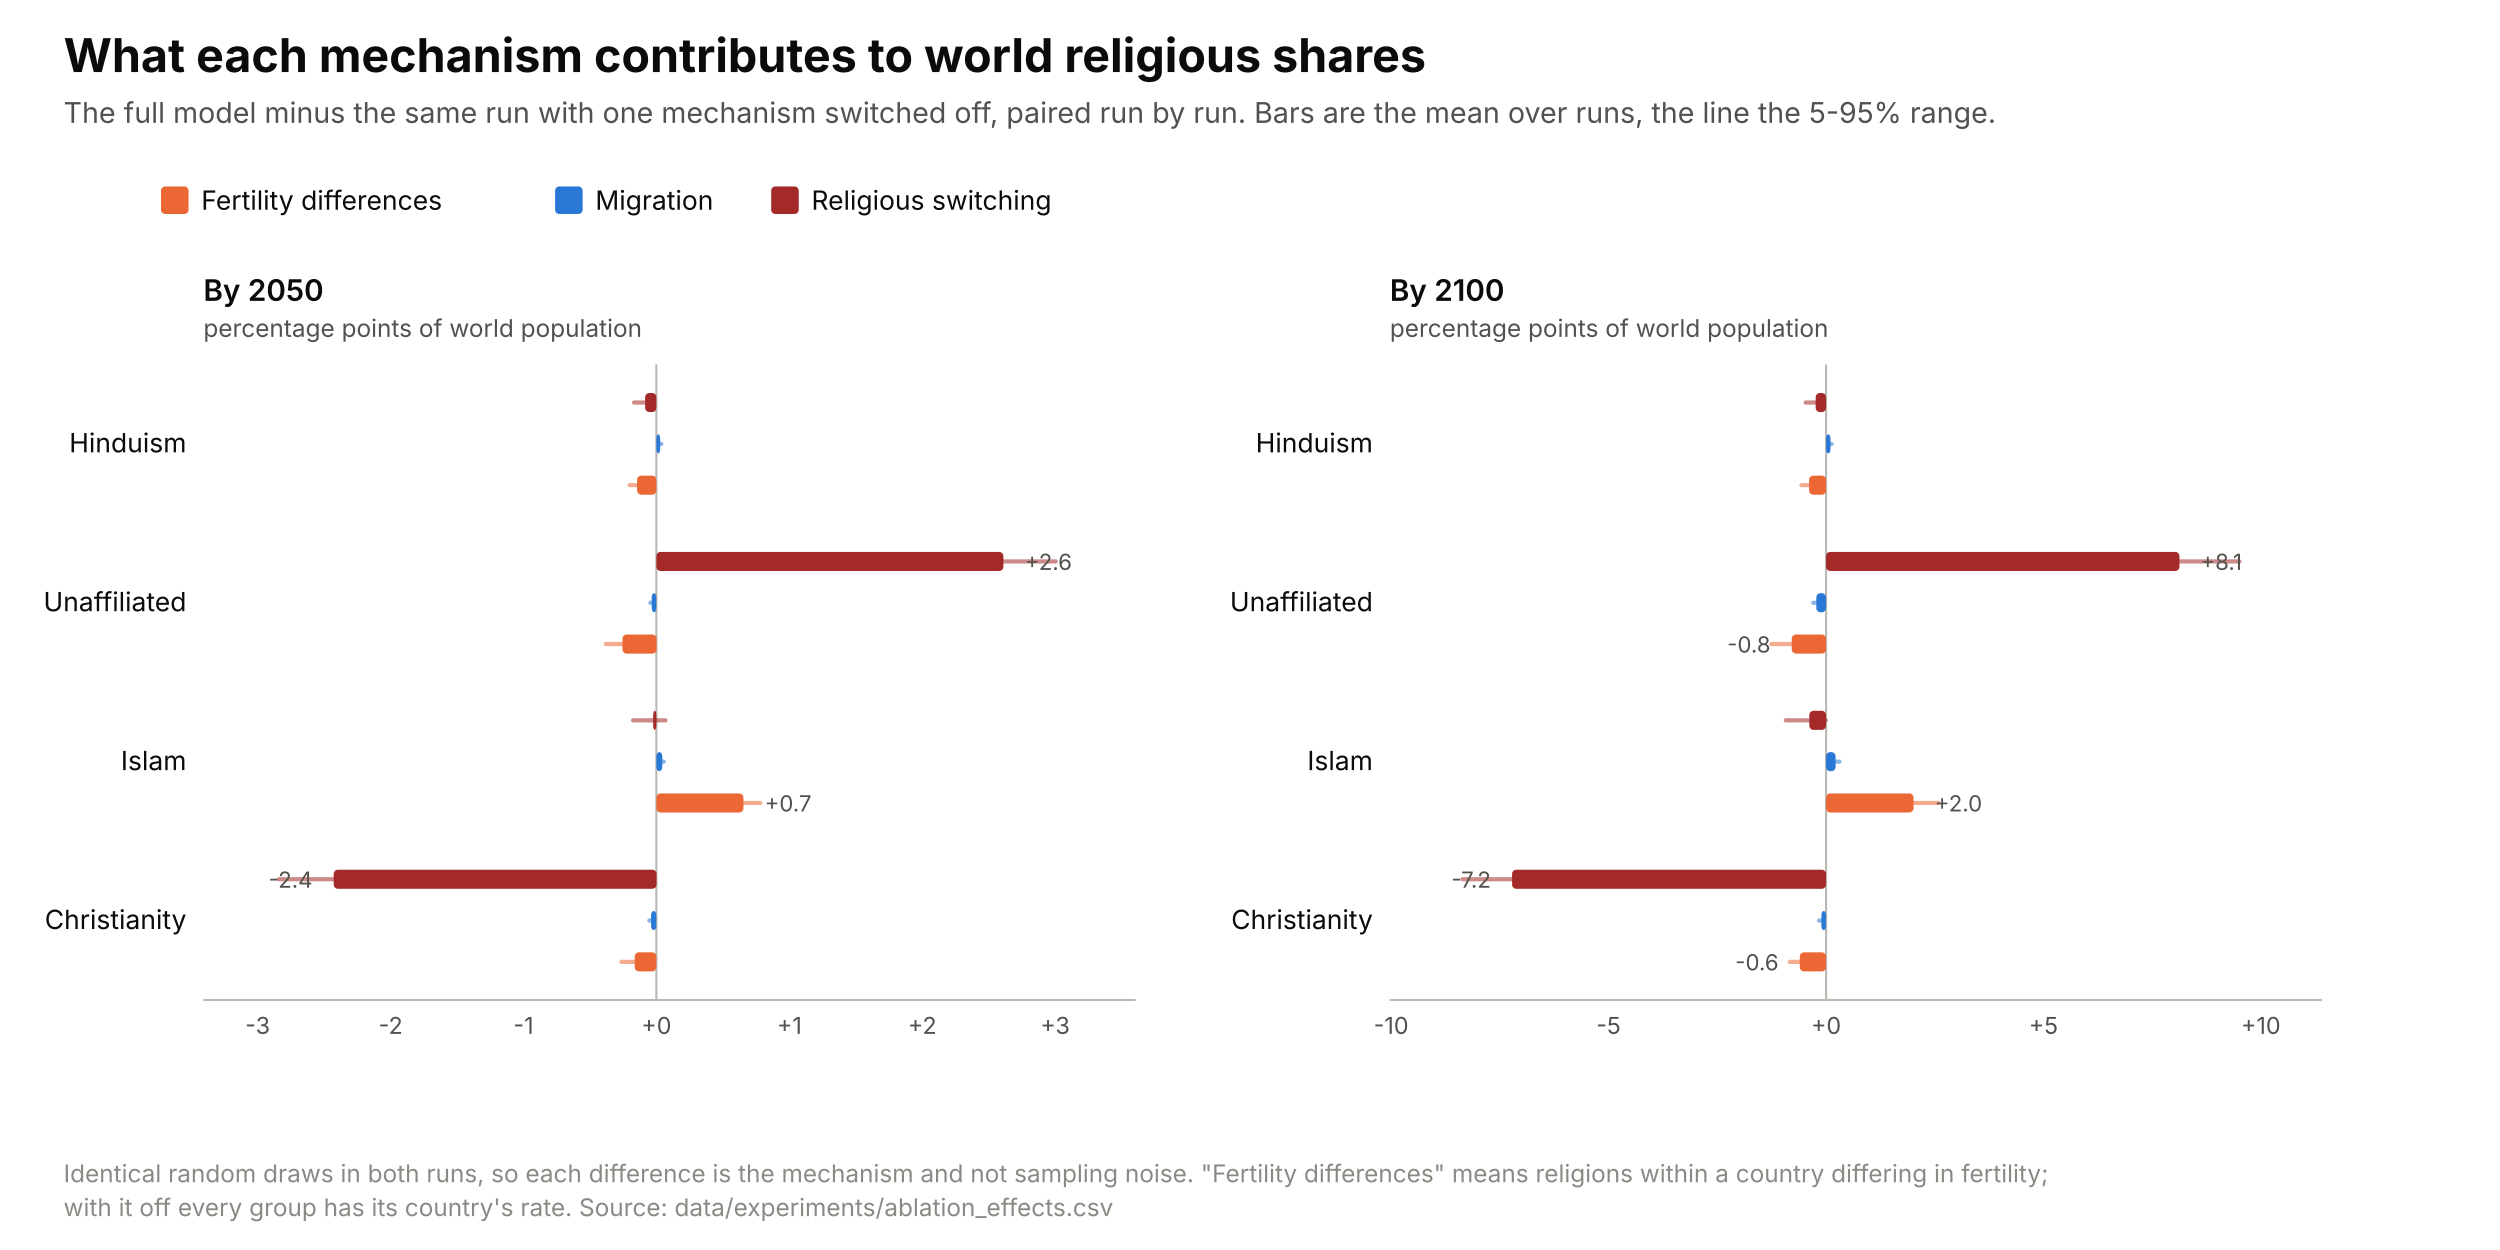
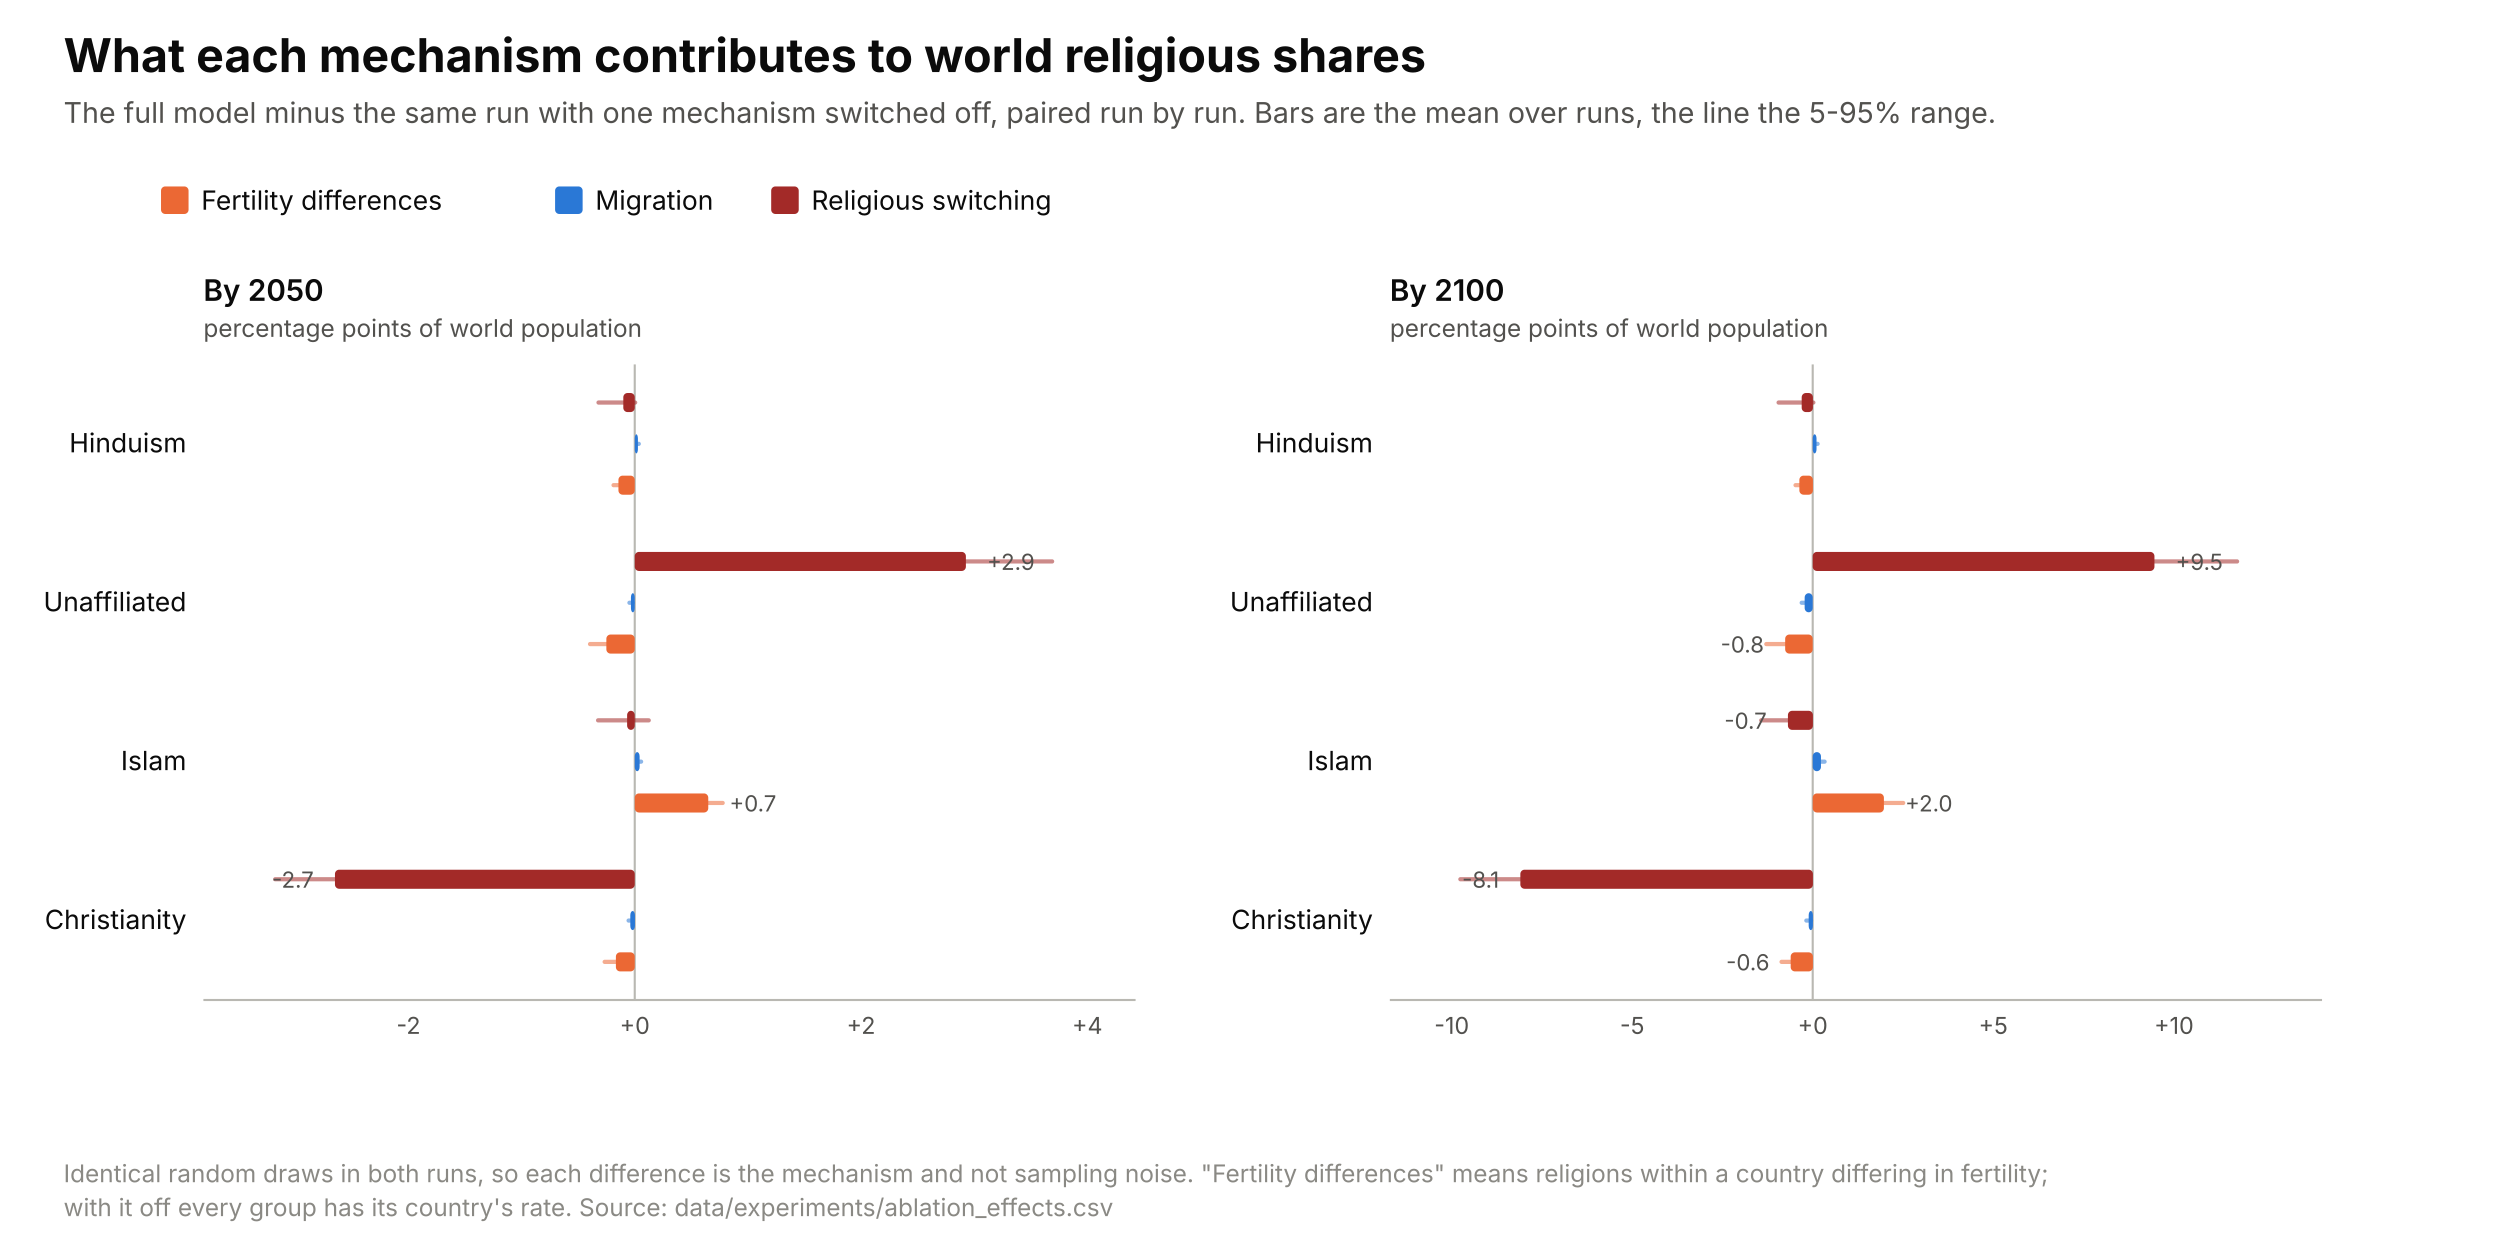
<svg xmlns="http://www.w3.org/2000/svg" viewBox="0 0 1180 590" role="img" font-family="system-ui,-apple-system,Segoe UI,sans-serif">
  <rect width="100%" height="100%" fill="#ffffff" />
  <text x="30" y="34" font-size="22" font-weight="700" fill="#0b0b0b">What each mechanism contributes to world religious shares</text>
  <text x="30" y="58" font-size="13.5" fill="#52514e">The full model minus the same run with one mechanism switched off, paired run by run. Bars are the mean over runs, the line the 5-95% range.</text>
  <rect x="76.0" y="88.0" width="13" height="13" rx="2" fill="#eb6834" />
  <text x="95.0" y="99.0" font-size="12.5" fill="#0b0b0b" text-anchor="start">Fertility differences</text>
  <rect x="262.0" y="88.0" width="13" height="13" rx="2" fill="#2a78d6" />
  <text x="281.0" y="99.0" font-size="12.5" fill="#0b0b0b" text-anchor="start">Migration</text>
  <rect x="364.0" y="88.0" width="13" height="13" rx="2" fill="#a32a28" />
  <text x="383.0" y="99.0" font-size="12.5" fill="#0b0b0b" text-anchor="start">Religious switching</text>
  <text x="96.0" y="142.0" font-size="14" fill="#0b0b0b" text-anchor="start" font-weight="600">By 2050</text>
  <text x="96.0" y="159.0" font-size="11.5" fill="#52514e" text-anchor="start">percentage points of world population</text>
-   <text x="121.6" y="488.0" font-size="11" fill="#52514e" text-anchor="middle">-3</text>
-   <text x="184.4" y="488.0" font-size="11" fill="#52514e" text-anchor="middle">-2</text>
-   <text x="247.1" y="488.0" font-size="11" fill="#52514e" text-anchor="middle">-1</text>
-   <text x="309.8" y="488.0" font-size="11" fill="#52514e" text-anchor="middle">+0</text>
-   <text x="372.6" y="488.0" font-size="11" fill="#52514e" text-anchor="middle">+1</text>
-   <text x="435.3" y="488.0" font-size="11" fill="#52514e" text-anchor="middle">+2</text>
-   <text x="498.0" y="488.0" font-size="11" fill="#52514e" text-anchor="middle">+3</text>
-   <line x1="309.8" y1="172.0" x2="309.8" y2="472.0" stroke="#b9b8b2" stroke-width="1" />
+   <text x="192.8" y="488.0" font-size="11" fill="#52514e" text-anchor="middle">-2</text>
+   <text x="299.6" y="488.0" font-size="11" fill="#52514e" text-anchor="middle">+0</text>
+   <text x="406.4" y="488.0" font-size="11" fill="#52514e" text-anchor="middle">+2</text>
+   <text x="513.2" y="488.0" font-size="11" fill="#52514e" text-anchor="middle">+4</text>
+   <line x1="299.6" y1="172.0" x2="299.6" y2="472.0" stroke="#b9b8b2" stroke-width="1" />
  <line x1="96.0" y1="472.0" x2="536.0" y2="472.0" stroke="#b9b8b2" stroke-width="1" />
-   <line x1="293.3" y1="454.0" x2="306.3" y2="454.0" stroke="#eb6834" stroke-width="2.0" stroke-linecap="round" opacity="0.55" />
-   <rect x="299.6" y="449.5" width="10.2" height="9" rx="2" fill="#eb6834" />
-   <line x1="306.5" y1="434.5" x2="308.1" y2="434.5" stroke="#2a78d6" stroke-width="2.0" stroke-linecap="round" opacity="0.55" />
-   <rect x="307.3" y="430.0" width="2.5" height="9" rx="2" fill="#2a78d6" />
-   <line x1="131.6" y1="415.0" x2="186.4" y2="415.0" stroke="#a32a28" stroke-width="2.0" stroke-linecap="round" opacity="0.55" />
-   <rect x="157.5" y="410.5" width="152.4" height="9" rx="2" fill="#a32a28" />
-   <text x="147.5" y="419.0" font-size="10.5" fill="#52514e" text-anchor="end">-2.4</text>
+   <line x1="285.4" y1="454.0" x2="295.8" y2="454.0" stroke="#eb6834" stroke-width="2.0" stroke-linecap="round" opacity="0.55" />
+   <rect x="290.7" y="449.5" width="8.9" height="9" rx="2" fill="#eb6834" />
+   <line x1="296.7" y1="434.5" x2="298.2" y2="434.5" stroke="#2a78d6" stroke-width="2.0" stroke-linecap="round" opacity="0.55" />
+   <rect x="297.5" y="430.0" width="2.2" height="9" rx="2" fill="#2a78d6" />
+   <line x1="129.9" y1="415.0" x2="183.5" y2="415.0" stroke="#a32a28" stroke-width="2.0" stroke-linecap="round" opacity="0.55" />
+   <rect x="158.1" y="410.5" width="141.5" height="9" rx="2" fill="#a32a28" />
+   <text x="148.1" y="419.0" font-size="10.5" fill="#52514e" text-anchor="end">-2.7</text>
  <text x="88.0" y="438.5" font-size="12.5" fill="#0b0b0b" text-anchor="end">Christianity</text>
-   <line x1="344.8" y1="379.0" x2="358.8" y2="379.0" stroke="#eb6834" stroke-width="2.0" stroke-linecap="round" opacity="0.55" />
-   <rect x="309.8" y="374.5" width="41.1" height="9" rx="2" fill="#eb6834" />
-   <text x="360.9" y="383.0" font-size="10.5" fill="#52514e" text-anchor="start">+0.7</text>
-   <line x1="311.9" y1="359.5" x2="313.3" y2="359.5" stroke="#2a78d6" stroke-width="2.0" stroke-linecap="round" opacity="0.55" />
-   <rect x="309.8" y="355.0" width="2.8" height="9" rx="2" fill="#2a78d6" />
-   <line x1="298.8" y1="340.0" x2="314.1" y2="340.0" stroke="#a32a28" stroke-width="2.0" stroke-linecap="round" opacity="0.55" />
-   <rect x="308.3" y="335.5" width="1.5" height="9" rx="2" fill="#a32a28" />
+   <line x1="329.4" y1="379.0" x2="341.1" y2="379.0" stroke="#eb6834" stroke-width="2.0" stroke-linecap="round" opacity="0.55" />
+   <rect x="299.6" y="374.5" width="34.7" height="9" rx="2" fill="#eb6834" />
+   <text x="344.3" y="383.0" font-size="10.5" fill="#52514e" text-anchor="start">+0.7</text>
+   <line x1="301.3" y1="359.5" x2="302.6" y2="359.5" stroke="#2a78d6" stroke-width="2.0" stroke-linecap="round" opacity="0.55" />
+   <rect x="299.6" y="355.0" width="2.3" height="9" rx="2" fill="#2a78d6" />
+   <line x1="282.3" y1="340.0" x2="306.2" y2="340.0" stroke="#a32a28" stroke-width="2.0" stroke-linecap="round" opacity="0.55" />
+   <rect x="296.0" y="335.5" width="3.6" height="9" rx="2" fill="#a32a28" />
  <text x="88.0" y="363.5" font-size="12.5" fill="#0b0b0b" text-anchor="end">Islam</text>
-   <line x1="286.0" y1="304.0" x2="300.6" y2="304.0" stroke="#eb6834" stroke-width="2.0" stroke-linecap="round" opacity="0.55" />
-   <rect x="293.8" y="299.5" width="16.1" height="9" rx="2" fill="#eb6834" />
-   <line x1="307.0" y1="284.5" x2="308.3" y2="284.5" stroke="#2a78d6" stroke-width="2.0" stroke-linecap="round" opacity="0.55" />
-   <rect x="307.6" y="280.0" width="2.2" height="9" rx="2" fill="#2a78d6" />
-   <line x1="444.4" y1="265.0" x2="498.3" y2="265.0" stroke="#a32a28" stroke-width="2.0" stroke-linecap="round" opacity="0.55" />
-   <rect x="309.8" y="260.5" width="163.8" height="9" rx="2" fill="#a32a28" />
-   <text x="483.7" y="269.0" font-size="10.5" fill="#52514e" text-anchor="start">+2.6</text>
+   <line x1="278.5" y1="304.0" x2="291.8" y2="304.0" stroke="#eb6834" stroke-width="2.0" stroke-linecap="round" opacity="0.55" />
+   <rect x="286.2" y="299.5" width="13.4" height="9" rx="2" fill="#eb6834" />
+   <line x1="297.1" y1="284.5" x2="298.6" y2="284.5" stroke="#2a78d6" stroke-width="2.0" stroke-linecap="round" opacity="0.55" />
+   <rect x="297.8" y="280.0" width="1.8" height="9" rx="2" fill="#2a78d6" />
+   <line x1="417.4" y1="265.0" x2="496.6" y2="265.0" stroke="#a32a28" stroke-width="2.0" stroke-linecap="round" opacity="0.55" />
+   <rect x="299.6" y="260.5" width="156.3" height="9" rx="2" fill="#a32a28" />
+   <text x="465.9" y="269.0" font-size="10.5" fill="#52514e" text-anchor="start">+2.9</text>
  <text x="88.0" y="288.5" font-size="12.5" fill="#0b0b0b" text-anchor="end">Unaffiliated</text>
-   <line x1="297.2" y1="229.0" x2="303.5" y2="229.0" stroke="#eb6834" stroke-width="2.0" stroke-linecap="round" opacity="0.55" />
-   <rect x="300.7" y="224.5" width="9.1" height="9" rx="2" fill="#eb6834" />
-   <line x1="311.2" y1="209.5" x2="312.1" y2="209.5" stroke="#2a78d6" stroke-width="2.0" stroke-linecap="round" opacity="0.55" />
-   <rect x="309.8" y="205.0" width="1.8" height="9" rx="2" fill="#2a78d6" />
-   <line x1="299.3" y1="190.0" x2="308.3" y2="190.0" stroke="#a32a28" stroke-width="2.0" stroke-linecap="round" opacity="0.55" />
-   <rect x="304.5" y="185.5" width="5.3" height="9" rx="2" fill="#a32a28" />
+   <line x1="289.6" y1="229.0" x2="294.0" y2="229.0" stroke="#eb6834" stroke-width="2.0" stroke-linecap="round" opacity="0.55" />
+   <rect x="291.9" y="224.5" width="7.7" height="9" rx="2" fill="#eb6834" />
+   <line x1="300.8" y1="209.5" x2="301.5" y2="209.5" stroke="#2a78d6" stroke-width="2.0" stroke-linecap="round" opacity="0.55" />
+   <rect x="299.6" y="205.0" width="1.5" height="9" rx="2" fill="#2a78d6" />
+   <line x1="282.5" y1="190.0" x2="299.8" y2="190.0" stroke="#a32a28" stroke-width="2.0" stroke-linecap="round" opacity="0.55" />
+   <rect x="294.2" y="185.5" width="5.4" height="9" rx="2" fill="#a32a28" />
  <text x="88.0" y="213.5" font-size="12.5" fill="#0b0b0b" text-anchor="end">Hinduism</text>
  <text x="656.0" y="142.0" font-size="14" fill="#0b0b0b" text-anchor="start" font-weight="600">By 2100</text>
  <text x="656.0" y="159.0" font-size="11.5" fill="#52514e" text-anchor="start">percentage points of world population</text>
-   <text x="656.6" y="488.0" font-size="11" fill="#52514e" text-anchor="middle">-10</text>
-   <text x="759.2" y="488.0" font-size="11" fill="#52514e" text-anchor="middle">-5</text>
-   <text x="861.9" y="488.0" font-size="11" fill="#52514e" text-anchor="middle">+0</text>
-   <text x="964.5" y="488.0" font-size="11" fill="#52514e" text-anchor="middle">+5</text>
-   <text x="1067.1" y="488.0" font-size="11" fill="#52514e" text-anchor="middle">+10</text>
-   <line x1="861.9" y1="172.0" x2="861.9" y2="472.0" stroke="#b9b8b2" stroke-width="1" />
+   <text x="685.2" y="488.0" font-size="11" fill="#52514e" text-anchor="middle">-10</text>
+   <text x="770.4" y="488.0" font-size="11" fill="#52514e" text-anchor="middle">-5</text>
+   <text x="855.6" y="488.0" font-size="11" fill="#52514e" text-anchor="middle">+0</text>
+   <text x="940.8" y="488.0" font-size="11" fill="#52514e" text-anchor="middle">+5</text>
+   <text x="1026.1" y="488.0" font-size="11" fill="#52514e" text-anchor="middle">+10</text>
+   <line x1="855.6" y1="172.0" x2="855.6" y2="472.0" stroke="#b9b8b2" stroke-width="1" />
  <line x1="656.0" y1="472.0" x2="1096.0" y2="472.0" stroke="#b9b8b2" stroke-width="1" />
-   <line x1="844.8" y1="454.0" x2="855.5" y2="454.0" stroke="#eb6834" stroke-width="2.0" stroke-linecap="round" opacity="0.55" />
-   <rect x="849.5" y="449.5" width="12.4" height="9" rx="2" fill="#eb6834" />
-   <text x="839.5" y="458.0" font-size="10.5" fill="#52514e" text-anchor="end">-0.6</text>
-   <line x1="858.6" y1="434.5" x2="860.5" y2="434.5" stroke="#2a78d6" stroke-width="2.0" stroke-linecap="round" opacity="0.55" />
-   <rect x="859.7" y="430.0" width="2.2" height="9" rx="2" fill="#2a78d6" />
-   <line x1="690.3" y1="415.0" x2="739.8" y2="415.0" stroke="#a32a28" stroke-width="2.0" stroke-linecap="round" opacity="0.55" />
-   <rect x="713.7" y="410.5" width="148.2" height="9" rx="2" fill="#a32a28" />
-   <text x="703.7" y="419.0" font-size="10.5" fill="#52514e" text-anchor="end">-7.2</text>
+   <line x1="840.9" y1="454.0" x2="848.7" y2="454.0" stroke="#eb6834" stroke-width="2.0" stroke-linecap="round" opacity="0.55" />
+   <rect x="845.2" y="449.5" width="10.5" height="9" rx="2" fill="#eb6834" />
+   <text x="835.2" y="458.0" font-size="10.5" fill="#52514e" text-anchor="end">-0.6</text>
+   <line x1="852.6" y1="434.5" x2="854.8" y2="434.5" stroke="#2a78d6" stroke-width="2.0" stroke-linecap="round" opacity="0.55" />
+   <rect x="853.7" y="430.0" width="2.0" height="9" rx="2" fill="#2a78d6" />
+   <line x1="689.3" y1="415.0" x2="739.6" y2="415.0" stroke="#a32a28" stroke-width="2.0" stroke-linecap="round" opacity="0.55" />
+   <rect x="717.6" y="410.5" width="138.1" height="9" rx="2" fill="#a32a28" />
+   <text x="707.6" y="419.0" font-size="10.5" fill="#52514e" text-anchor="end">-8.1</text>
  <text x="648.0" y="438.5" font-size="12.5" fill="#0b0b0b" text-anchor="end">Christianity</text>
-   <line x1="895.9" y1="379.0" x2="914.9" y2="379.0" stroke="#eb6834" stroke-width="2.0" stroke-linecap="round" opacity="0.55" />
-   <rect x="861.9" y="374.5" width="41.3" height="9" rx="2" fill="#eb6834" />
-   <text x="913.2" y="383.0" font-size="10.5" fill="#52514e" text-anchor="start">+2.0</text>
-   <line x1="864.8" y1="359.5" x2="868.2" y2="359.5" stroke="#2a78d6" stroke-width="2.0" stroke-linecap="round" opacity="0.55" />
-   <rect x="861.9" y="355.0" width="4.5" height="9" rx="2" fill="#2a78d6" />
-   <line x1="842.9" y1="340.0" x2="861.8" y2="340.0" stroke="#a32a28" stroke-width="2.0" stroke-linecap="round" opacity="0.55" />
-   <rect x="854.0" y="335.5" width="7.9" height="9" rx="2" fill="#a32a28" />
+   <line x1="883.3" y1="379.0" x2="898.3" y2="379.0" stroke="#eb6834" stroke-width="2.0" stroke-linecap="round" opacity="0.55" />
+   <rect x="855.6" y="374.5" width="33.6" height="9" rx="2" fill="#eb6834" />
+   <text x="899.2" y="383.0" font-size="10.5" fill="#52514e" text-anchor="start">+2.0</text>
+   <line x1="858.2" y1="359.5" x2="861.2" y2="359.5" stroke="#2a78d6" stroke-width="2.0" stroke-linecap="round" opacity="0.55" />
+   <rect x="855.6" y="355.0" width="3.9" height="9" rx="2" fill="#2a78d6" />
+   <line x1="831.3" y1="340.0" x2="854.2" y2="340.0" stroke="#a32a28" stroke-width="2.0" stroke-linecap="round" opacity="0.55" />
+   <rect x="843.9" y="335.5" width="11.8" height="9" rx="2" fill="#a32a28" />
+   <text x="833.9" y="344.0" font-size="10.5" fill="#52514e" text-anchor="end">-0.7</text>
  <text x="648.0" y="363.5" font-size="12.5" fill="#0b0b0b" text-anchor="end">Islam</text>
-   <line x1="836.1" y1="304.0" x2="852.4" y2="304.0" stroke="#eb6834" stroke-width="2.0" stroke-linecap="round" opacity="0.55" />
-   <rect x="845.7" y="299.5" width="16.2" height="9" rx="2" fill="#eb6834" />
-   <text x="835.7" y="308.0" font-size="10.5" fill="#52514e" text-anchor="end">-0.8</text>
-   <line x1="855.9" y1="284.5" x2="858.6" y2="284.5" stroke="#2a78d6" stroke-width="2.0" stroke-linecap="round" opacity="0.55" />
-   <rect x="857.3" y="280.0" width="4.6" height="9" rx="2" fill="#2a78d6" />
-   <line x1="1010.2" y1="265.0" x2="1057.0" y2="265.0" stroke="#a32a28" stroke-width="2.0" stroke-linecap="round" opacity="0.55" />
-   <rect x="861.9" y="260.5" width="166.8" height="9" rx="2" fill="#a32a28" />
-   <text x="1038.6" y="269.0" font-size="10.5" fill="#52514e" text-anchor="start">+8.1</text>
+   <line x1="833.7" y1="304.0" x2="848.1" y2="304.0" stroke="#eb6834" stroke-width="2.0" stroke-linecap="round" opacity="0.55" />
+   <rect x="842.6" y="299.5" width="13.0" height="9" rx="2" fill="#eb6834" />
+   <text x="832.6" y="308.0" font-size="10.5" fill="#52514e" text-anchor="end">-0.8</text>
+   <line x1="850.4" y1="284.5" x2="852.8" y2="284.5" stroke="#2a78d6" stroke-width="2.0" stroke-linecap="round" opacity="0.55" />
+   <rect x="851.8" y="280.0" width="3.8" height="9" rx="2" fill="#2a78d6" />
+   <line x1="996.0" y1="265.0" x2="1055.9" y2="265.0" stroke="#a32a28" stroke-width="2.0" stroke-linecap="round" opacity="0.55" />
+   <rect x="855.6" y="260.5" width="161.3" height="9" rx="2" fill="#a32a28" />
+   <text x="1026.9" y="269.0" font-size="10.5" fill="#52514e" text-anchor="start">+9.5</text>
  <text x="648.0" y="288.5" font-size="12.5" fill="#0b0b0b" text-anchor="end">Unaffiliated</text>
-   <line x1="850.3" y1="229.0" x2="856.7" y2="229.0" stroke="#eb6834" stroke-width="2.0" stroke-linecap="round" opacity="0.55" />
-   <rect x="853.9" y="224.5" width="8.0" height="9" rx="2" fill="#eb6834" />
-   <line x1="863.4" y1="209.5" x2="864.5" y2="209.5" stroke="#2a78d6" stroke-width="2.0" stroke-linecap="round" opacity="0.55" />
-   <rect x="861.9" y="205.0" width="2.1" height="9" rx="2" fill="#2a78d6" />
-   <line x1="852.3" y1="190.0" x2="860.4" y2="190.0" stroke="#a32a28" stroke-width="2.0" stroke-linecap="round" opacity="0.55" />
-   <rect x="857.0" y="185.5" width="4.9" height="9" rx="2" fill="#a32a28" />
+   <line x1="847.5" y1="229.0" x2="850.9" y2="229.0" stroke="#eb6834" stroke-width="2.0" stroke-linecap="round" opacity="0.55" />
+   <rect x="849.3" y="224.5" width="6.4" height="9" rx="2" fill="#eb6834" />
+   <line x1="857.0" y1="209.5" x2="857.9" y2="209.5" stroke="#2a78d6" stroke-width="2.0" stroke-linecap="round" opacity="0.55" />
+   <rect x="855.6" y="205.0" width="1.8" height="9" rx="2" fill="#2a78d6" />
+   <line x1="839.5" y1="190.0" x2="855.9" y2="190.0" stroke="#a32a28" stroke-width="2.0" stroke-linecap="round" opacity="0.55" />
+   <rect x="850.4" y="185.5" width="5.3" height="9" rx="2" fill="#a32a28" />
  <text x="648.0" y="213.5" font-size="12.5" fill="#0b0b0b" text-anchor="end">Hinduism</text>
  <text x="30.0" y="558.0" font-size="11.5" fill="#8a8984" text-anchor="start">Identical random draws in both runs, so each difference is the mechanism and not sampling noise. "Fertility differences" means religions within a country differing in fertility;</text>
  <text x="30.0" y="574.0" font-size="11.5" fill="#8a8984" text-anchor="start">with it off every group has its country's rate. Source: data/experiments/ablation_effects.csv</text>
</svg>
